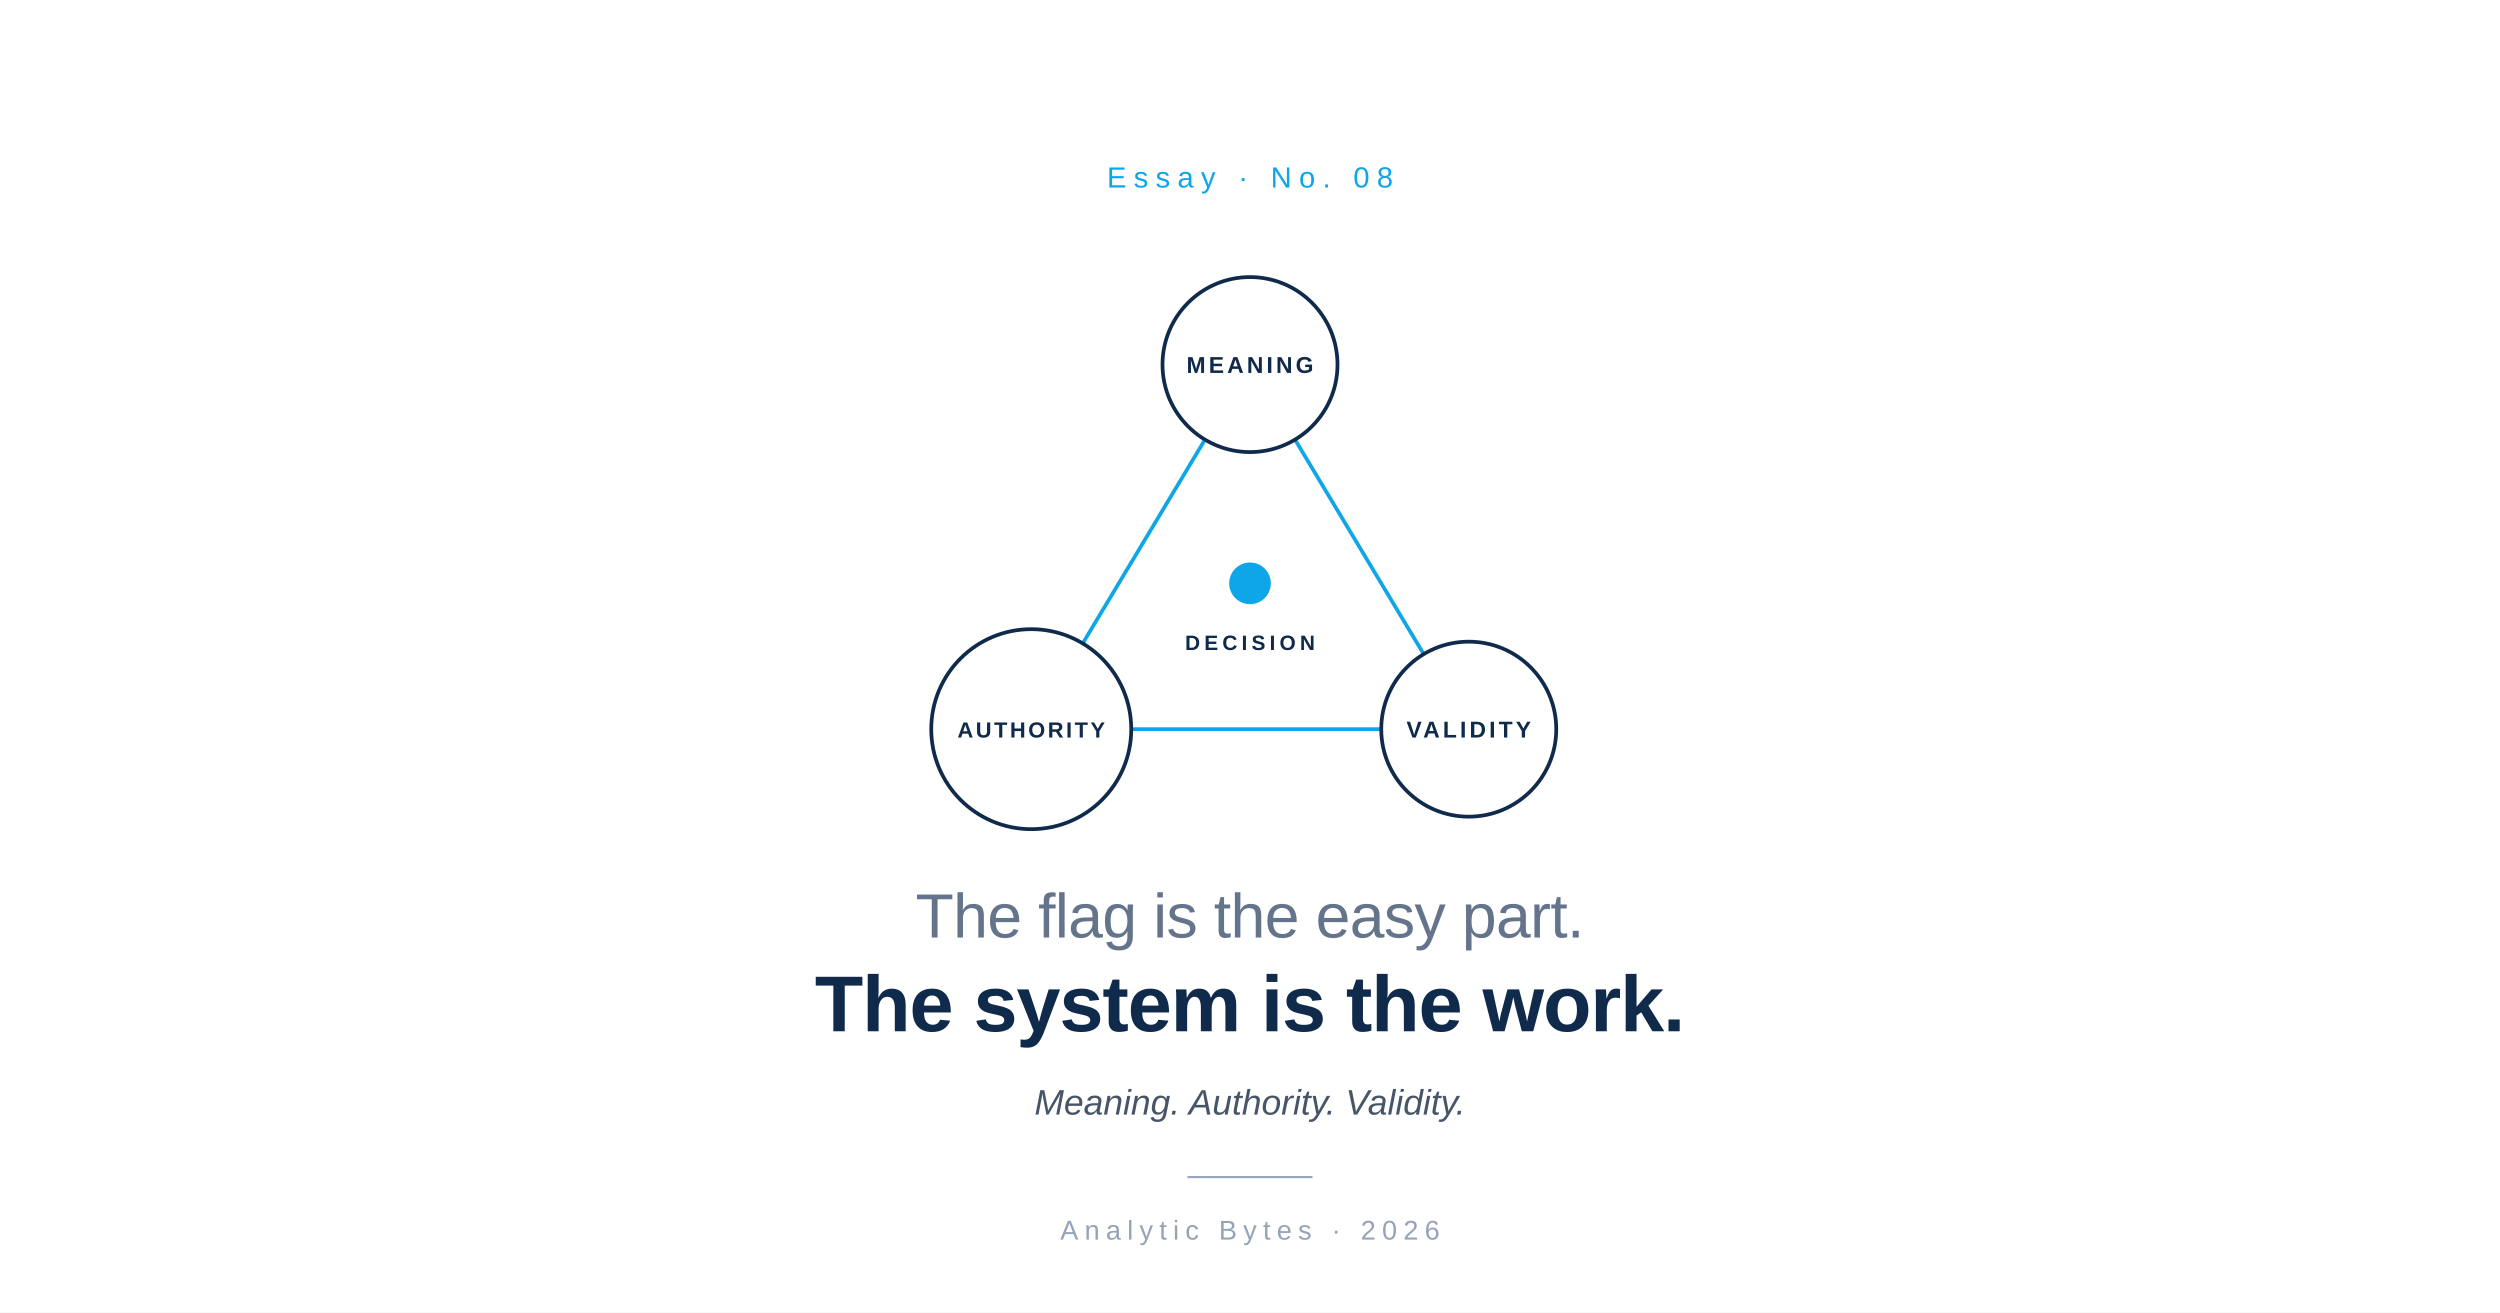
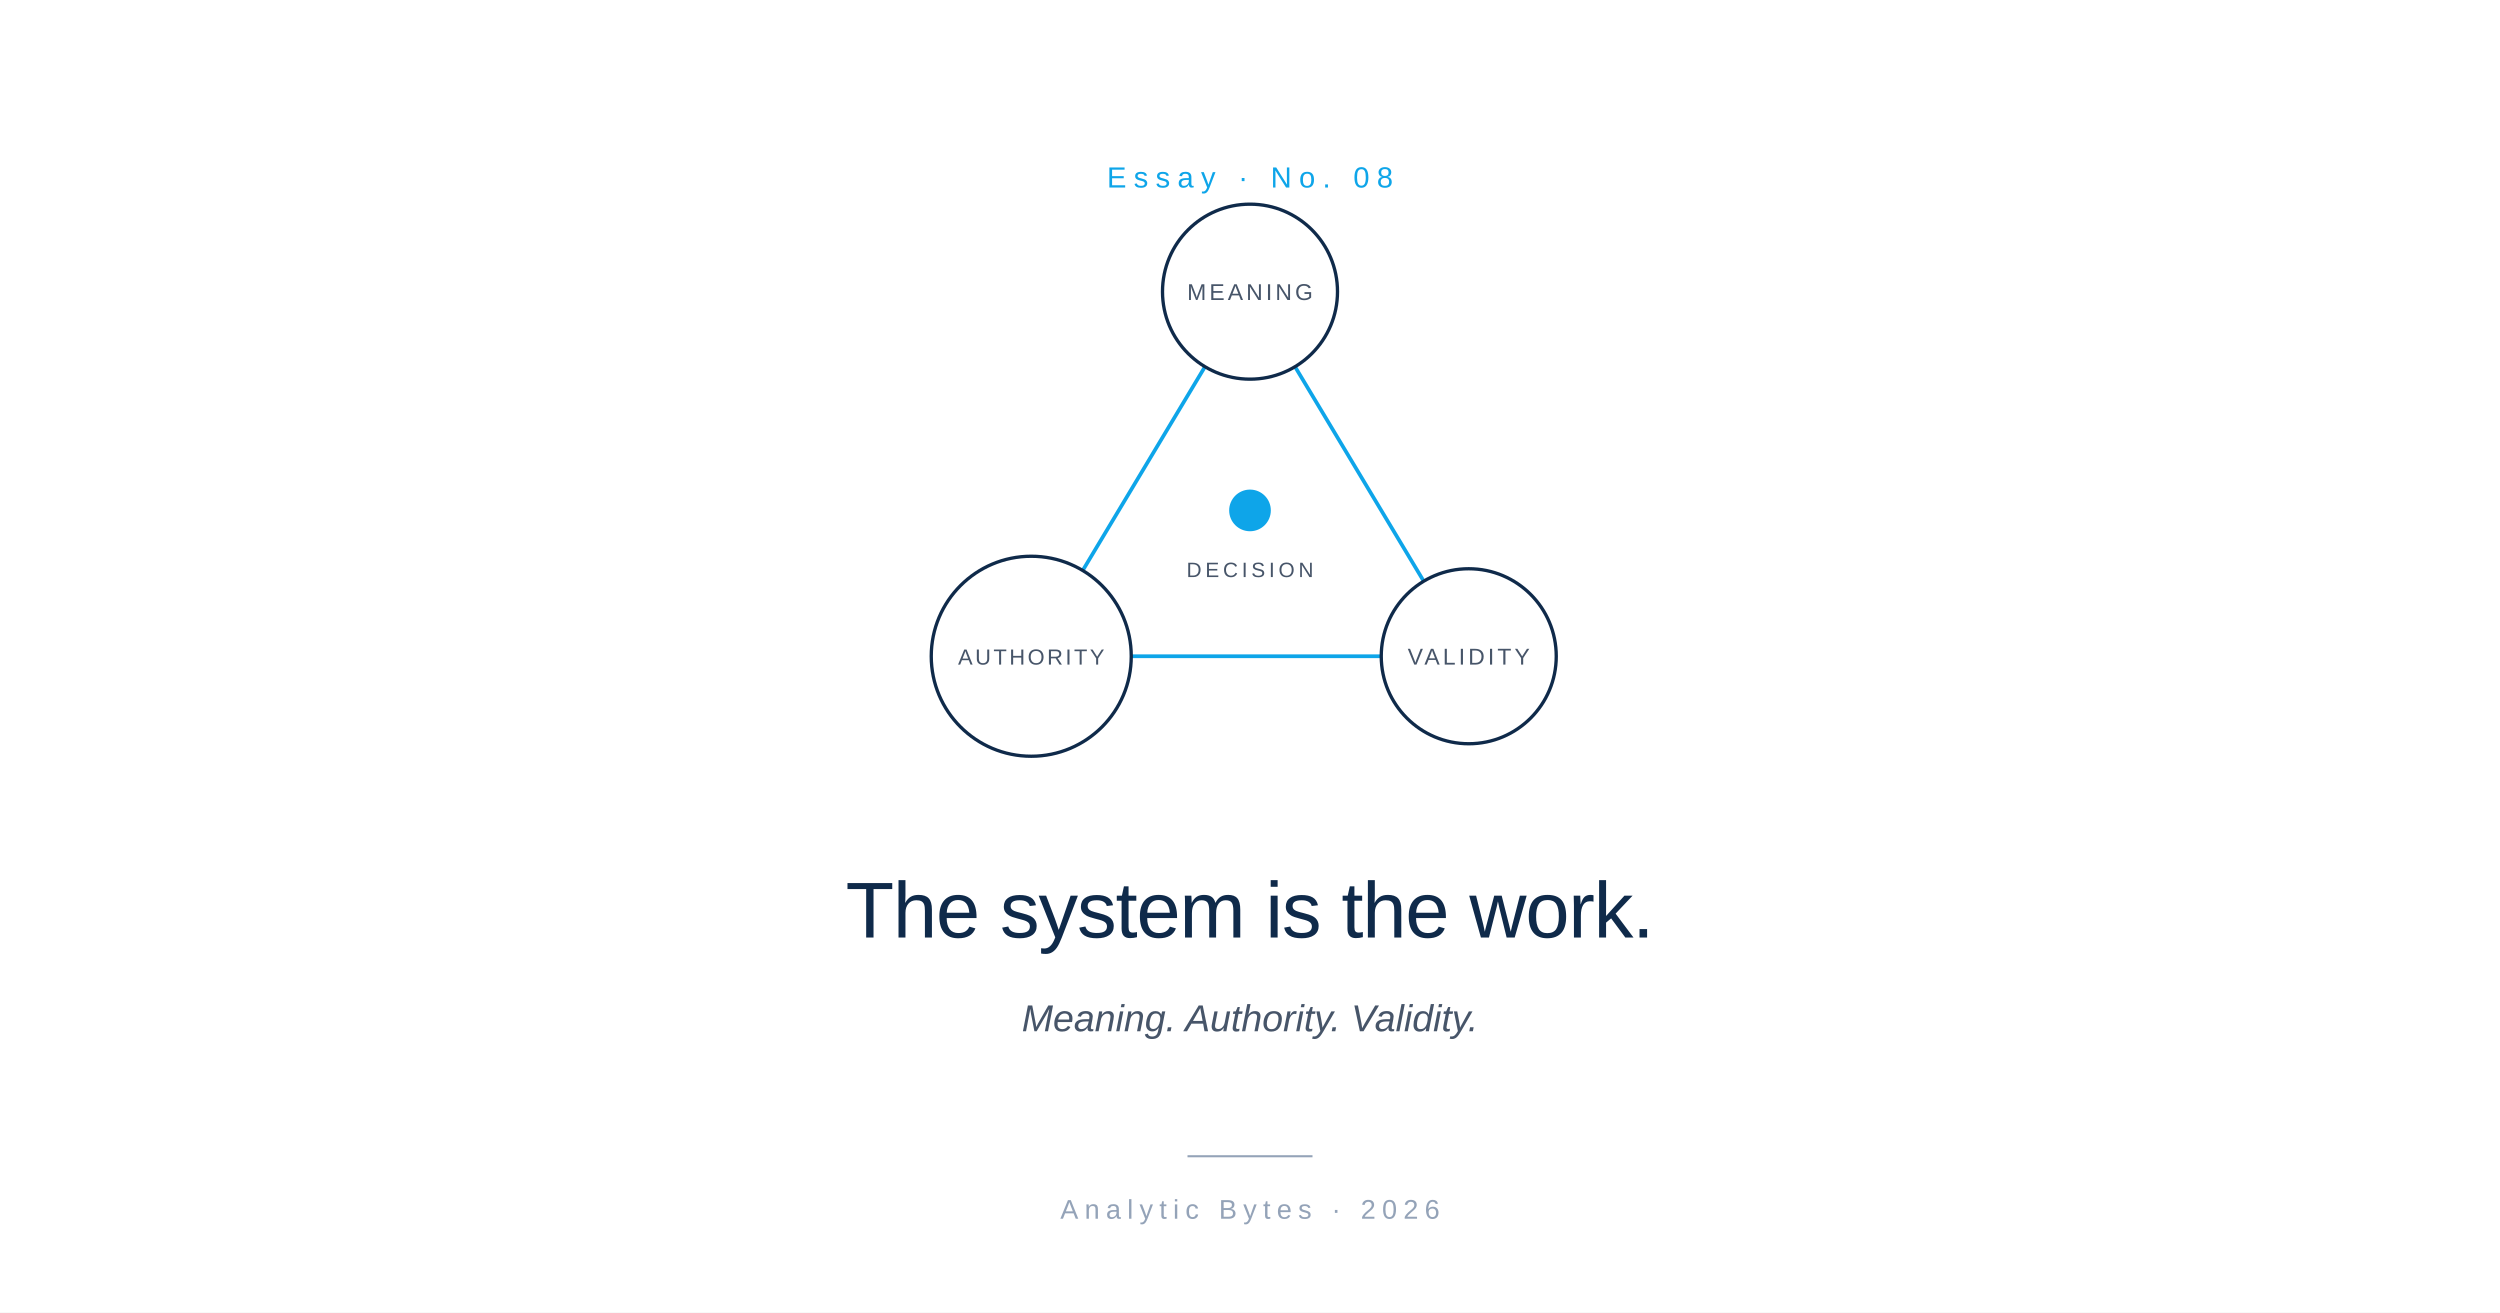
<svg xmlns="http://www.w3.org/2000/svg" viewBox="0 0 1200 630" role="img">
  <rect width="1200" height="630" fill="#FFFFFF" />
  <text x="600" y="90" font-family="-apple-system, BlinkMacSystemFont, 'Helvetica Neue', Arial, sans-serif" font-size="14" font-weight="500" letter-spacing="3.5" fill="#0EA5E9" text-anchor="middle">Essay  ·  No. 08</text>
-   <g transform="translate(600, 275)">
+   <g transform="translate(600, 240)">
    <line x1="0" y1="-100" x2="-105" y2="75" stroke="#0EA5E9" stroke-width="1.8" />
    <line x1="0" y1="-100" x2="105" y2="75" stroke="#0EA5E9" stroke-width="1.8" />
    <line x1="-105" y1="75" x2="105" y2="75" stroke="#0EA5E9" stroke-width="1.8" />
    <circle cx="0" cy="5" r="10" fill="#0EA5E9" />
-     <text x="0" y="37" font-family="-apple-system, BlinkMacSystemFont, 'Helvetica Neue', Arial, sans-serif" font-size="10" font-weight="700" letter-spacing="2" fill="#0F2A4A" text-anchor="middle">DECISION</text>
-     <circle cx="0" cy="-100" r="42" fill="#FFFFFF" stroke="#0F2A4A" stroke-width="1.8" />
-     <text x="0" y="-96" font-family="-apple-system, BlinkMacSystemFont, 'Helvetica Neue', Arial, sans-serif" font-size="11" font-weight="700" letter-spacing="1.5" fill="#0F2A4A" text-anchor="middle">MEANING</text>
-     <circle cx="-105" cy="75" r="48" fill="#FFFFFF" stroke="#0F2A4A" stroke-width="1.8" />
-     <text x="-105" y="79" font-family="-apple-system, BlinkMacSystemFont, 'Helvetica Neue', Arial, sans-serif" font-size="10.5" font-weight="700" letter-spacing="1.2" fill="#0F2A4A" text-anchor="middle">AUTHORITY</text>
-     <circle cx="105" cy="75" r="42" fill="#FFFFFF" stroke="#0F2A4A" stroke-width="1.8" />
-     <text x="105" y="79" font-family="-apple-system, BlinkMacSystemFont, 'Helvetica Neue', Arial, sans-serif" font-size="11" font-weight="700" letter-spacing="1.5" fill="#0F2A4A" text-anchor="middle">VALIDITY</text>
+     <text x="0" y="37" font-family="-apple-system, BlinkMacSystemFont, 'Helvetica Neue', Arial, sans-serif" font-size="10" font-weight="500" letter-spacing="1.8" fill="#475569" text-anchor="middle">DECISION</text>
+     <circle cx="0" cy="-100" r="42" fill="#FFFFFF" stroke="#0F2A4A" stroke-width="1.6" />
+     <text x="0" y="-96" font-family="-apple-system, BlinkMacSystemFont, 'Helvetica Neue', Arial, sans-serif" font-size="11" font-weight="500" letter-spacing="1.5" fill="#475569" text-anchor="middle">MEANING</text>
+     <circle cx="-105" cy="75" r="48" fill="#FFFFFF" stroke="#0F2A4A" stroke-width="1.6" />
+     <text x="-105" y="79" font-family="-apple-system, BlinkMacSystemFont, 'Helvetica Neue', Arial, sans-serif" font-size="10.5" font-weight="500" letter-spacing="1.2" fill="#475569" text-anchor="middle">AUTHORITY</text>
+     <circle cx="105" cy="75" r="42" fill="#FFFFFF" stroke="#0F2A4A" stroke-width="1.6" />
+     <text x="105" y="79" font-family="-apple-system, BlinkMacSystemFont, 'Helvetica Neue', Arial, sans-serif" font-size="11" font-weight="500" letter-spacing="1.5" fill="#475569" text-anchor="middle">VALIDITY</text>
  </g>
-   <text x="600" y="450" font-family="-apple-system, BlinkMacSystemFont, 'Helvetica Neue', Arial, sans-serif" font-size="30" font-weight="400" letter-spacing="-0.3" fill="#64748B" text-anchor="middle">The flag is the easy part.</text>
-   <text x="600" y="495" font-family="-apple-system, BlinkMacSystemFont, 'Helvetica Neue', Arial, sans-serif" font-size="38" font-weight="600" letter-spacing="-0.5" fill="#0F2A4A" text-anchor="middle">The system is the work.</text>
-   <text x="600" y="535" font-family="-apple-system, BlinkMacSystemFont, 'Helvetica Neue', Arial, sans-serif" font-size="17" font-style="italic" fill="#475569" text-anchor="middle">Meaning. Authority. Validity.</text>
-   <line x1="570" y1="565" x2="630" y2="565" stroke="#94A3B8" stroke-width="1" />
-   <text x="600" y="595" font-family="-apple-system, BlinkMacSystemFont, 'Helvetica Neue', Arial, sans-serif" font-size="13" letter-spacing="3" fill="#94A3B8" text-anchor="middle">Analytic Bytes  ·  2026</text>
+   <text x="600" y="450" font-family="-apple-system, BlinkMacSystemFont, 'Helvetica Neue', Arial, sans-serif" font-size="38" font-weight="500" letter-spacing="-0.5" fill="#0F2A4A" text-anchor="middle">The system is the work.</text>
+   <text x="600" y="495" font-family="-apple-system, BlinkMacSystemFont, 'Helvetica Neue', Arial, sans-serif" font-size="18" font-style="italic" fill="#475569" text-anchor="middle">Meaning. Authority. Validity.</text>
+   <line x1="570" y1="555" x2="630" y2="555" stroke="#94A3B8" stroke-width="1" />
+   <text x="600" y="585" font-family="-apple-system, BlinkMacSystemFont, 'Helvetica Neue', Arial, sans-serif" font-size="13" letter-spacing="3" fill="#94A3B8" text-anchor="middle">Analytic Bytes  ·  2026</text>
</svg>
